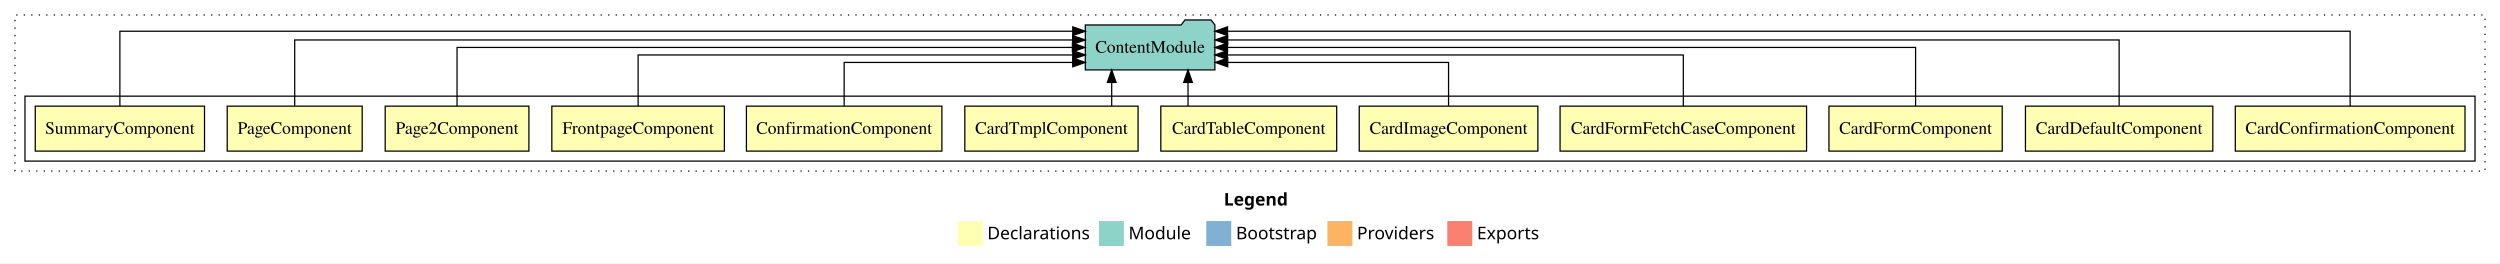
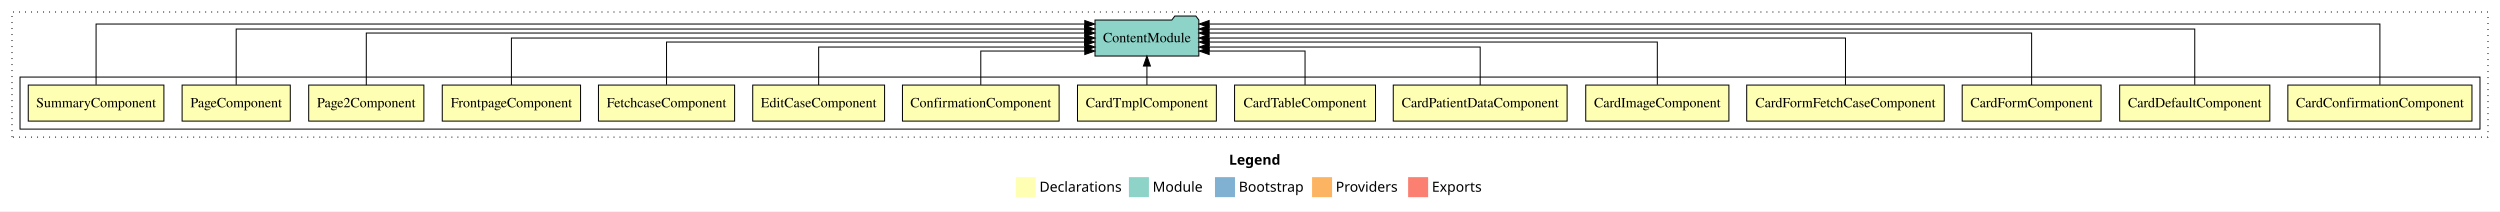
- <svg xmlns="http://www.w3.org/2000/svg" width="2002pt" height="211pt" viewBox="0.00 0.00 2002.00 211.00">
+ <svg xmlns="http://www.w3.org/2000/svg" width="2498pt" height="211pt" viewBox="0.00 0.00 2498.00 211.00">
  <g id="graph0" class="graph" transform="scale(1 1) rotate(0) translate(4 207)">
-     <polygon fill="#ffffff" stroke="transparent" points="-4,4 -4,-207 1998,-207 1998,4 -4,4" />
-     <text text-anchor="start" x="976.009" y="-42.4" font-family="sans-serif" font-weight="bold" font-size="14.00" fill="#000000">Legend</text>
-     <polygon fill="#ffffb3" stroke="transparent" points="763,-10 763,-30 783,-30 783,-10 763,-10" />
-     <text text-anchor="start" x="786.629" y="-15.4" font-family="sans-serif" font-size="14.00" fill="#000000">  Declarations</text>
-     <polygon fill="#8dd3c7" stroke="transparent" points="876,-10 876,-30 896,-30 896,-10 876,-10" />
-     <text text-anchor="start" x="899.725" y="-15.4" font-family="sans-serif" font-size="14.00" fill="#000000">  Module</text>
-     <polygon fill="#80b1d3" stroke="transparent" points="962,-10 962,-30 982,-30 982,-10 962,-10" />
-     <text text-anchor="start" x="985.781" y="-15.4" font-family="sans-serif" font-size="14.00" fill="#000000">  Bootstrap</text>
-     <polygon fill="#fdb462" stroke="transparent" points="1059,-10 1059,-30 1079,-30 1079,-10 1059,-10" />
-     <text text-anchor="start" x="1082.673" y="-15.4" font-family="sans-serif" font-size="14.00" fill="#000000">  Providers</text>
-     <polygon fill="#fb8072" stroke="transparent" points="1155,-10 1155,-30 1175,-30 1175,-10 1155,-10" />
-     <text text-anchor="start" x="1178.726" y="-15.4" font-family="sans-serif" font-size="14.00" fill="#000000">  Exports</text>
+     <polygon fill="#ffffff" stroke="transparent" points="-4,4 -4,-207 2494,-207 2494,4 -4,4" />
+     <text text-anchor="start" x="1224.009" y="-42.4" font-family="sans-serif" font-weight="bold" font-size="14.00" fill="#000000">Legend</text>
+     <polygon fill="#ffffb3" stroke="transparent" points="1011,-10 1011,-30 1031,-30 1031,-10 1011,-10" />
+     <text text-anchor="start" x="1034.629" y="-15.4" font-family="sans-serif" font-size="14.00" fill="#000000">  Declarations</text>
+     <polygon fill="#8dd3c7" stroke="transparent" points="1124,-10 1124,-30 1144,-30 1144,-10 1124,-10" />
+     <text text-anchor="start" x="1147.725" y="-15.4" font-family="sans-serif" font-size="14.00" fill="#000000">  Module</text>
+     <polygon fill="#80b1d3" stroke="transparent" points="1210,-10 1210,-30 1230,-30 1230,-10 1210,-10" />
+     <text text-anchor="start" x="1233.781" y="-15.4" font-family="sans-serif" font-size="14.00" fill="#000000">  Bootstrap</text>
+     <polygon fill="#fdb462" stroke="transparent" points="1307,-10 1307,-30 1327,-30 1327,-10 1307,-10" />
+     <text text-anchor="start" x="1330.673" y="-15.4" font-family="sans-serif" font-size="14.00" fill="#000000">  Providers</text>
+     <polygon fill="#fb8072" stroke="transparent" points="1403,-10 1403,-30 1423,-30 1423,-10 1403,-10" />
+     <text text-anchor="start" x="1426.726" y="-15.4" font-family="sans-serif" font-size="14.00" fill="#000000">  Exports</text>
    <g id="clust1" class="cluster">
-       <polygon fill="none" stroke="#000000" stroke-dasharray="1,5" points="8,-70 8,-195 1986,-195 1986,-70 8,-70" />
+       <polygon fill="none" stroke="#000000" stroke-dasharray="1,5" points="8,-70 8,-195 2482,-195 2482,-70 8,-70" />
    </g>
    <g id="clust2" class="cluster">
-       <polygon fill="none" stroke="#000000" points="16,-78 16,-130 1978,-130 1978,-78 16,-78" />
+       <polygon fill="none" stroke="#000000" points="16,-78 16,-130 2474,-130 2474,-78 16,-78" />
    </g>
    <g id="node1" class="node">
-       <polygon fill="#ffffb3" stroke="#000000" points="1969.979,-122 1786.021,-122 1786.021,-86 1969.979,-86 1969.979,-122" />
-       <text text-anchor="middle" x="1878" y="-99.8" font-family="Times,serif" font-size="14.00" fill="#000000">CardConfirmationComponent</text>
+       <polygon fill="#ffffb3" stroke="#000000" points="2465.979,-122 2282.021,-122 2282.021,-86 2465.979,-86 2465.979,-122" />
+       <text text-anchor="middle" x="2374" y="-99.8" font-family="Times,serif" font-size="14.00" fill="#000000">CardConfirmationComponent</text>
    </g>
-     <g id="node13" class="node">
-       <polygon fill="#8dd3c7" stroke="#000000" points="968.882,-187 965.882,-191 944.882,-191 941.882,-187 865.118,-187 865.118,-151 968.882,-151 968.882,-187" />
-       <text text-anchor="middle" x="917" y="-164.8" font-family="Times,serif" font-size="14.00" fill="#000000">ContentModule</text>
+     <g id="node16" class="node">
+       <polygon fill="#8dd3c7" stroke="#000000" points="1193.882,-187 1190.882,-191 1169.882,-191 1166.882,-187 1090.118,-187 1090.118,-151 1193.882,-151 1193.882,-187" />
+       <text text-anchor="middle" x="1142" y="-164.8" font-family="Times,serif" font-size="14.00" fill="#000000">ContentModule</text>
    </g>
    <g id="edge1" class="edge">
-       <path fill="none" stroke="#000000" d="M1878,-122.091C1878,-145.133 1878,-182 1878,-182 1878,-182 979.008,-182 979.008,-182" />
-       <polygon fill="#000000" stroke="#000000" points="979.008,-178.5 969.008,-182 979.008,-185.5 979.008,-178.5" />
+       <path fill="none" stroke="#000000" d="M2374,-122.323C2374,-145.66 2374,-183 2374,-183 2374,-183 1204.151,-183 1204.151,-183" />
+       <polygon fill="#000000" stroke="#000000" points="1204.151,-179.5 1194.151,-183 1204.151,-186.5 1204.151,-179.5" />
    </g>
    <g id="node2" class="node">
-       <polygon fill="#ffffb3" stroke="#000000" points="1768.023,-122 1617.977,-122 1617.977,-86 1768.023,-86 1768.023,-122" />
-       <text text-anchor="middle" x="1693" y="-99.8" font-family="Times,serif" font-size="14.00" fill="#000000">CardDefaultComponent</text>
+       <polygon fill="#ffffb3" stroke="#000000" points="2264.023,-122 2113.977,-122 2113.977,-86 2264.023,-86 2264.023,-122" />
+       <text text-anchor="middle" x="2189" y="-99.8" font-family="Times,serif" font-size="14.00" fill="#000000">CardDefaultComponent</text>
    </g>
    <g id="edge2" class="edge">
-       <path fill="none" stroke="#000000" d="M1693,-122.284C1693,-143.321 1693,-175 1693,-175 1693,-175 979.12,-175 979.12,-175" />
-       <polygon fill="#000000" stroke="#000000" points="979.12,-171.5 969.12,-175 979.12,-178.5 979.12,-171.5" />
+       <path fill="none" stroke="#000000" d="M2189,-122.292C2189,-144.206 2189,-178 2189,-178 2189,-178 1203.921,-178 1203.921,-178" />
+       <polygon fill="#000000" stroke="#000000" points="1203.921,-174.5 1193.921,-178 1203.921,-181.5 1203.921,-174.5" />
    </g>
    <g id="node3" class="node">
-       <polygon fill="#ffffb3" stroke="#000000" points="1599.378,-122 1460.622,-122 1460.622,-86 1599.378,-86 1599.378,-122" />
-       <text text-anchor="middle" x="1530" y="-99.8" font-family="Times,serif" font-size="14.00" fill="#000000">CardFormComponent</text>
+       <polygon fill="#ffffb3" stroke="#000000" points="2095.378,-122 1956.622,-122 1956.622,-86 2095.378,-86 2095.378,-122" />
+       <text text-anchor="middle" x="2026" y="-99.8" font-family="Times,serif" font-size="14.00" fill="#000000">CardFormComponent</text>
    </g>
    <g id="edge3" class="edge">
-       <path fill="none" stroke="#000000" d="M1530,-122.106C1530,-141.339 1530,-169 1530,-169 1530,-169 979,-169 979,-169" />
-       <polygon fill="#000000" stroke="#000000" points="979,-165.5 969,-169 979,-172.5 979,-165.5" />
+       <path fill="none" stroke="#000000" d="M2026,-122.027C2026,-142.767 2026,-174 2026,-174 2026,-174 1203.998,-174 1203.998,-174" />
+       <polygon fill="#000000" stroke="#000000" points="1203.998,-170.5 1193.998,-174 1203.998,-177.5 1203.998,-170.5" />
    </g>
    <g id="node4" class="node">
-       <polygon fill="#ffffb3" stroke="#000000" points="1442.691,-122 1245.309,-122 1245.309,-86 1442.691,-86 1442.691,-122" />
-       <text text-anchor="middle" x="1344" y="-99.8" font-family="Times,serif" font-size="14.00" fill="#000000">CardFormFetchCaseComponent</text>
+       <polygon fill="#ffffb3" stroke="#000000" points="1938.691,-122 1741.309,-122 1741.309,-86 1938.691,-86 1938.691,-122" />
+       <text text-anchor="middle" x="1840" y="-99.8" font-family="Times,serif" font-size="14.00" fill="#000000">CardFormFetchCaseComponent</text>
    </g>
    <g id="edge4" class="edge">
-       <path fill="none" stroke="#000000" d="M1344,-122.022C1344,-139.373 1344,-163 1344,-163 1344,-163 978.932,-163 978.932,-163" />
-       <polygon fill="#000000" stroke="#000000" points="978.932,-159.5 968.932,-163 978.932,-166.5 978.932,-159.5" />
+       <path fill="none" stroke="#000000" d="M1840,-122.106C1840,-141.339 1840,-169 1840,-169 1840,-169 1203.893,-169 1203.893,-169" />
+       <polygon fill="#000000" stroke="#000000" points="1203.893,-165.5 1193.893,-169 1203.893,-172.5 1203.893,-165.5" />
    </g>
    <g id="node5" class="node">
-       <polygon fill="#ffffb3" stroke="#000000" points="1227.525,-122 1084.475,-122 1084.475,-86 1227.525,-86 1227.525,-122" />
-       <text text-anchor="middle" x="1156" y="-99.8" font-family="Times,serif" font-size="14.00" fill="#000000">CardImageComponent</text>
+       <polygon fill="#ffffb3" stroke="#000000" points="1723.525,-122 1580.475,-122 1580.475,-86 1723.525,-86 1723.525,-122" />
+       <text text-anchor="middle" x="1652" y="-99.8" font-family="Times,serif" font-size="14.00" fill="#000000">CardImageComponent</text>
    </g>
    <g id="edge5" class="edge">
-       <path fill="none" stroke="#000000" d="M1156,-122.24C1156,-137.571 1156,-157 1156,-157 1156,-157 979.154,-157 979.154,-157" />
-       <polygon fill="#000000" stroke="#000000" points="979.154,-153.5 969.154,-157 979.154,-160.5 979.154,-153.5" />
+       <path fill="none" stroke="#000000" d="M1652,-122.302C1652,-140.27 1652,-165 1652,-165 1652,-165 1204.182,-165 1204.182,-165" />
+       <polygon fill="#000000" stroke="#000000" points="1204.182,-161.5 1194.182,-165 1204.182,-168.5 1204.182,-161.5" />
    </g>
    <g id="node6" class="node">
-       <polygon fill="#ffffb3" stroke="#000000" points="1066.417,-122 925.583,-122 925.583,-86 1066.417,-86 1066.417,-122" />
-       <text text-anchor="middle" x="996" y="-99.8" font-family="Times,serif" font-size="14.00" fill="#000000">CardTableComponent</text>
+       <polygon fill="#ffffb3" stroke="#000000" points="1561.854,-122 1388.146,-122 1388.146,-86 1561.854,-86 1561.854,-122" />
+       <text text-anchor="middle" x="1475" y="-99.8" font-family="Times,serif" font-size="14.00" fill="#000000">CardPatientDataComponent</text>
    </g>
    <g id="edge6" class="edge">
-       <path fill="none" stroke="#000000" d="M947.366,-122.106C947.366,-122.106 947.366,-140.991 947.366,-140.991" />
-       <polygon fill="#000000" stroke="#000000" points="943.866,-140.991 947.366,-150.991 950.866,-140.991 943.866,-140.991" />
+       <path fill="none" stroke="#000000" d="M1475,-122.027C1475,-138.398 1475,-160 1475,-160 1475,-160 1204.031,-160 1204.031,-160" />
+       <polygon fill="#000000" stroke="#000000" points="1204.031,-156.5 1194.031,-160 1204.031,-163.5 1204.031,-156.5" />
    </g>
    <g id="node7" class="node">
-       <polygon fill="#ffffb3" stroke="#000000" points="907.378,-122 768.622,-122 768.622,-86 907.378,-86 907.378,-122" />
-       <text text-anchor="middle" x="838" y="-99.8" font-family="Times,serif" font-size="14.00" fill="#000000">CardTmplComponent</text>
+       <polygon fill="#ffffb3" stroke="#000000" points="1370.417,-122 1229.583,-122 1229.583,-86 1370.417,-86 1370.417,-122" />
+       <text text-anchor="middle" x="1300" y="-99.8" font-family="Times,serif" font-size="14.00" fill="#000000">CardTableComponent</text>
    </g>
    <g id="edge7" class="edge">
-       <path fill="none" stroke="#000000" d="M886.249,-122.106C886.249,-122.106 886.249,-140.991 886.249,-140.991" />
-       <polygon fill="#000000" stroke="#000000" points="882.749,-140.991 886.249,-150.991 889.749,-140.991 882.749,-140.991" />
+       <path fill="none" stroke="#000000" d="M1300,-122.187C1300,-137.182 1300,-156 1300,-156 1300,-156 1204.173,-156 1204.173,-156" />
+       <polygon fill="#000000" stroke="#000000" points="1204.173,-152.5 1194.173,-156 1204.173,-159.5 1204.173,-152.5" />
    </g>
    <g id="node8" class="node">
-       <polygon fill="#ffffb3" stroke="#000000" points="750.267,-122 593.733,-122 593.733,-86 750.267,-86 750.267,-122" />
-       <text text-anchor="middle" x="672" y="-99.8" font-family="Times,serif" font-size="14.00" fill="#000000">ConfirmationComponent</text>
+       <polygon fill="#ffffb3" stroke="#000000" points="1211.378,-122 1072.622,-122 1072.622,-86 1211.378,-86 1211.378,-122" />
+       <text text-anchor="middle" x="1142" y="-99.8" font-family="Times,serif" font-size="14.00" fill="#000000">CardTmplComponent</text>
    </g>
    <g id="edge8" class="edge">
-       <path fill="none" stroke="#000000" d="M672,-122.24C672,-137.571 672,-157 672,-157 672,-157 855.042,-157 855.042,-157" />
-       <polygon fill="#000000" stroke="#000000" points="855.042,-160.5 865.042,-157 855.042,-153.5 855.042,-160.5" />
+       <path fill="none" stroke="#000000" d="M1142,-122.106C1142,-122.106 1142,-140.991 1142,-140.991" />
+       <polygon fill="#000000" stroke="#000000" points="1138.5,-140.991 1142,-150.991 1145.5,-140.991 1138.5,-140.991" />
    </g>
    <g id="node9" class="node">
+       <polygon fill="#ffffb3" stroke="#000000" points="1054.267,-122 897.733,-122 897.733,-86 1054.267,-86 1054.267,-122" />
+       <text text-anchor="middle" x="976" y="-99.8" font-family="Times,serif" font-size="14.00" fill="#000000">ConfirmationComponent</text>
+     </g>
+     <g id="edge9" class="edge">
+       <path fill="none" stroke="#000000" d="M976,-122.187C976,-137.182 976,-156 976,-156 976,-156 1079.932,-156 1079.932,-156" />
+       <polygon fill="#000000" stroke="#000000" points="1079.932,-159.5 1089.932,-156 1079.932,-152.5 1079.932,-159.5" />
+     </g>
+     <g id="node10" class="node">
+       <polygon fill="#ffffb3" stroke="#000000" points="879.877,-122 748.123,-122 748.123,-86 879.877,-86 879.877,-122" />
+       <text text-anchor="middle" x="814" y="-99.8" font-family="Times,serif" font-size="14.00" fill="#000000">EditCaseComponent</text>
+     </g>
+     <g id="edge10" class="edge">
+       <path fill="none" stroke="#000000" d="M814,-122.027C814,-138.398 814,-160 814,-160 814,-160 1080.027,-160 1080.027,-160" />
+       <polygon fill="#000000" stroke="#000000" points="1080.027,-163.5 1090.027,-160 1080.027,-156.5 1080.027,-163.5" />
+     </g>
+     <g id="node11" class="node">
+       <polygon fill="#ffffb3" stroke="#000000" points="730.024,-122 593.976,-122 593.976,-86 730.024,-86 730.024,-122" />
+       <text text-anchor="middle" x="662" y="-99.8" font-family="Times,serif" font-size="14.00" fill="#000000">FetchcaseComponent</text>
+     </g>
+     <g id="edge11" class="edge">
+       <path fill="none" stroke="#000000" d="M662,-122.302C662,-140.27 662,-165 662,-165 662,-165 1079.718,-165 1079.718,-165" />
+       <polygon fill="#000000" stroke="#000000" points="1079.718,-168.5 1089.718,-165 1079.718,-161.5 1079.718,-168.5" />
+     </g>
+     <g id="node12" class="node">
      <polygon fill="#ffffb3" stroke="#000000" points="576.095,-122 437.905,-122 437.905,-86 576.095,-86 576.095,-122" />
      <text text-anchor="middle" x="507" y="-99.8" font-family="Times,serif" font-size="14.00" fill="#000000">FrontpageComponent</text>
    </g>
-     <g id="edge9" class="edge">
-       <path fill="none" stroke="#000000" d="M507,-122.022C507,-139.373 507,-163 507,-163 507,-163 855.073,-163 855.073,-163" />
-       <polygon fill="#000000" stroke="#000000" points="855.073,-166.5 865.073,-163 855.073,-159.5 855.073,-166.5" />
+     <g id="edge12" class="edge">
+       <path fill="none" stroke="#000000" d="M507,-122.106C507,-141.339 507,-169 507,-169 507,-169 1080.035,-169 1080.035,-169" />
+       <polygon fill="#000000" stroke="#000000" points="1080.035,-172.5 1090.035,-169 1080.035,-165.5 1080.035,-172.5" />
    </g>
-     <g id="node10" class="node">
+     <g id="node13" class="node">
      <polygon fill="#ffffb3" stroke="#000000" points="419.545,-122 304.455,-122 304.455,-86 419.545,-86 419.545,-122" />
      <text text-anchor="middle" x="362" y="-99.8" font-family="Times,serif" font-size="14.00" fill="#000000">Page2Component</text>
    </g>
-     <g id="edge10" class="edge">
-       <path fill="none" stroke="#000000" d="M362,-122.106C362,-141.339 362,-169 362,-169 362,-169 854.787,-169 854.787,-169" />
-       <polygon fill="#000000" stroke="#000000" points="854.787,-172.5 864.787,-169 854.787,-165.5 854.787,-172.5" />
+     <g id="edge13" class="edge">
+       <path fill="none" stroke="#000000" d="M362,-122.027C362,-142.767 362,-174 362,-174 362,-174 1079.915,-174 1079.915,-174" />
+       <polygon fill="#000000" stroke="#000000" points="1079.915,-177.5 1089.915,-174 1079.915,-170.5 1079.915,-177.5" />
    </g>
-     <g id="node11" class="node">
+     <g id="node14" class="node">
      <polygon fill="#ffffb3" stroke="#000000" points="286.045,-122 177.955,-122 177.955,-86 286.045,-86 286.045,-122" />
      <text text-anchor="middle" x="232" y="-99.8" font-family="Times,serif" font-size="14.00" fill="#000000">PageComponent</text>
    </g>
-     <g id="edge11" class="edge">
-       <path fill="none" stroke="#000000" d="M232,-122.284C232,-143.321 232,-175 232,-175 232,-175 854.951,-175 854.951,-175" />
-       <polygon fill="#000000" stroke="#000000" points="854.952,-178.5 864.951,-175 854.951,-171.5 854.952,-178.5" />
+     <g id="edge14" class="edge">
+       <path fill="none" stroke="#000000" d="M232,-122.292C232,-144.206 232,-178 232,-178 232,-178 1079.806,-178 1079.806,-178" />
+       <polygon fill="#000000" stroke="#000000" points="1079.806,-181.5 1089.806,-178 1079.806,-174.5 1079.806,-181.5" />
    </g>
-     <g id="node12" class="node">
+     <g id="node15" class="node">
      <polygon fill="#ffffb3" stroke="#000000" points="159.772,-122 24.228,-122 24.228,-86 159.772,-86 159.772,-122" />
      <text text-anchor="middle" x="92" y="-99.8" font-family="Times,serif" font-size="14.00" fill="#000000">SummaryComponent</text>
    </g>
-     <g id="edge12" class="edge">
-       <path fill="none" stroke="#000000" d="M92,-122.091C92,-145.133 92,-182 92,-182 92,-182 855.08,-182 855.08,-182" />
-       <polygon fill="#000000" stroke="#000000" points="855.08,-185.5 865.08,-182 855.08,-178.5 855.08,-185.5" />
+     <g id="edge15" class="edge">
+       <path fill="none" stroke="#000000" d="M92,-122.323C92,-145.66 92,-183 92,-183 92,-183 1079.93,-183 1079.93,-183" />
+       <polygon fill="#000000" stroke="#000000" points="1079.93,-186.5 1089.93,-183 1079.93,-179.5 1079.93,-186.5" />
    </g>
  </g>
</svg>
